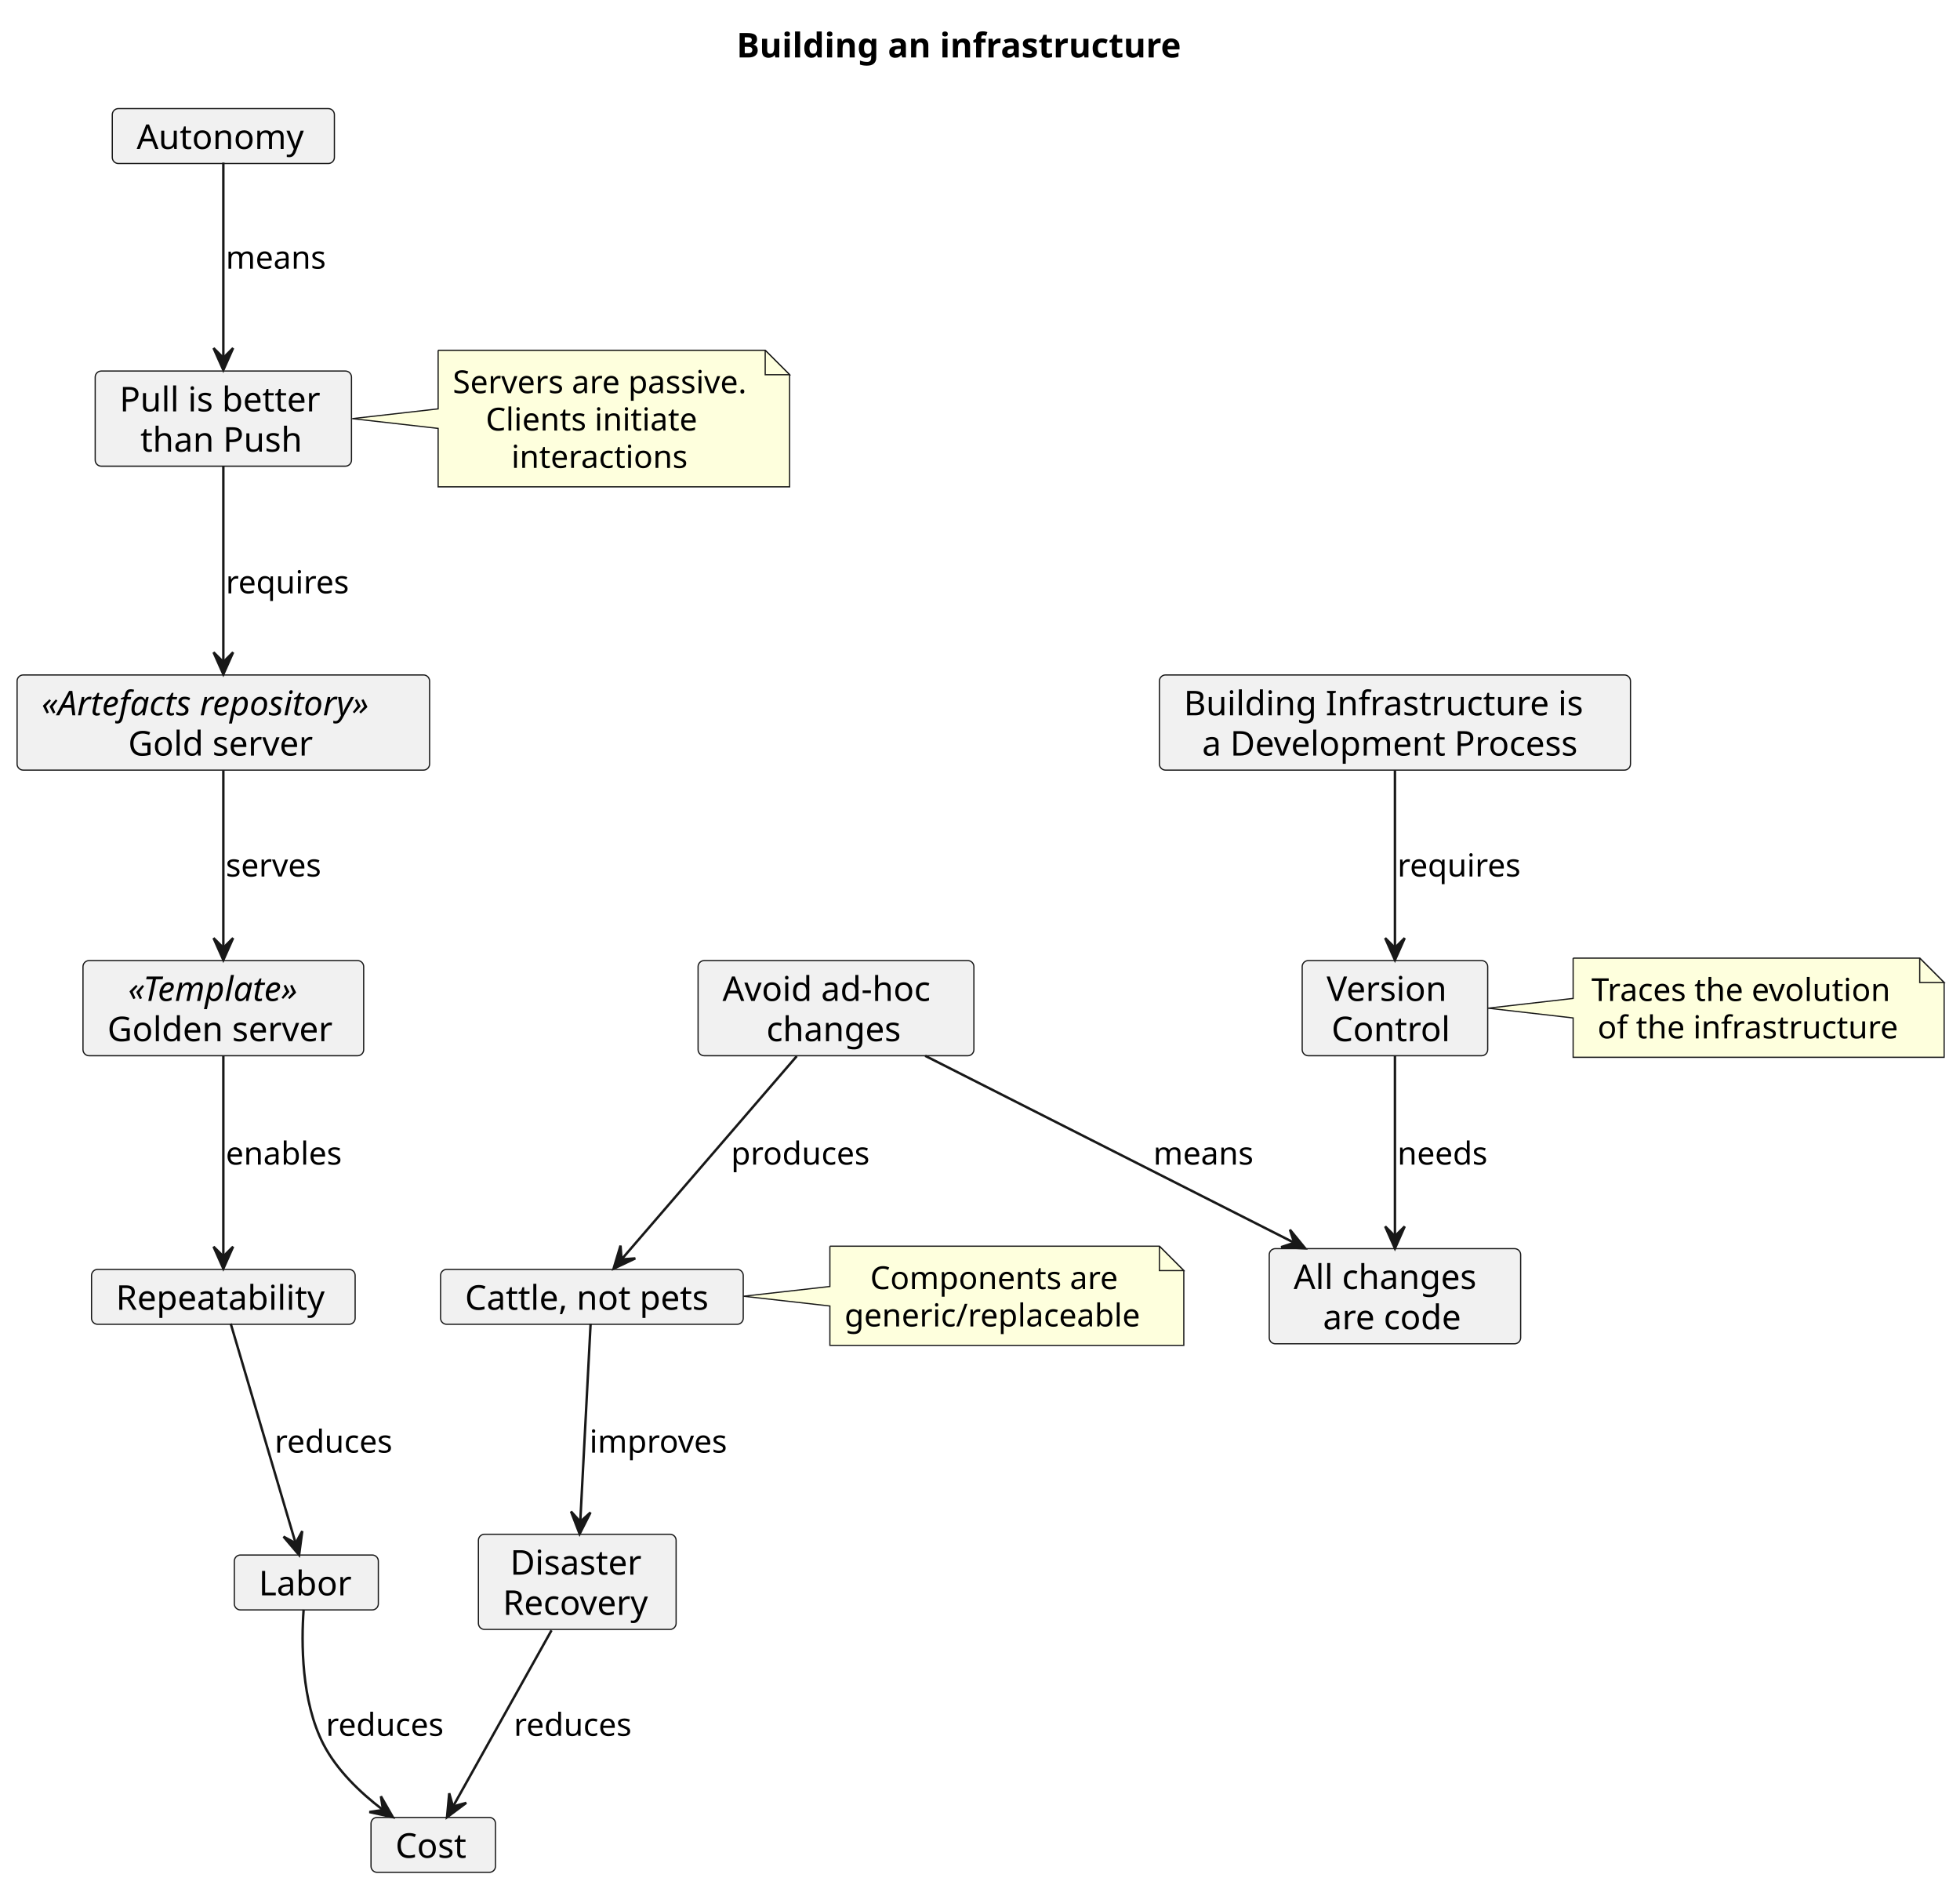
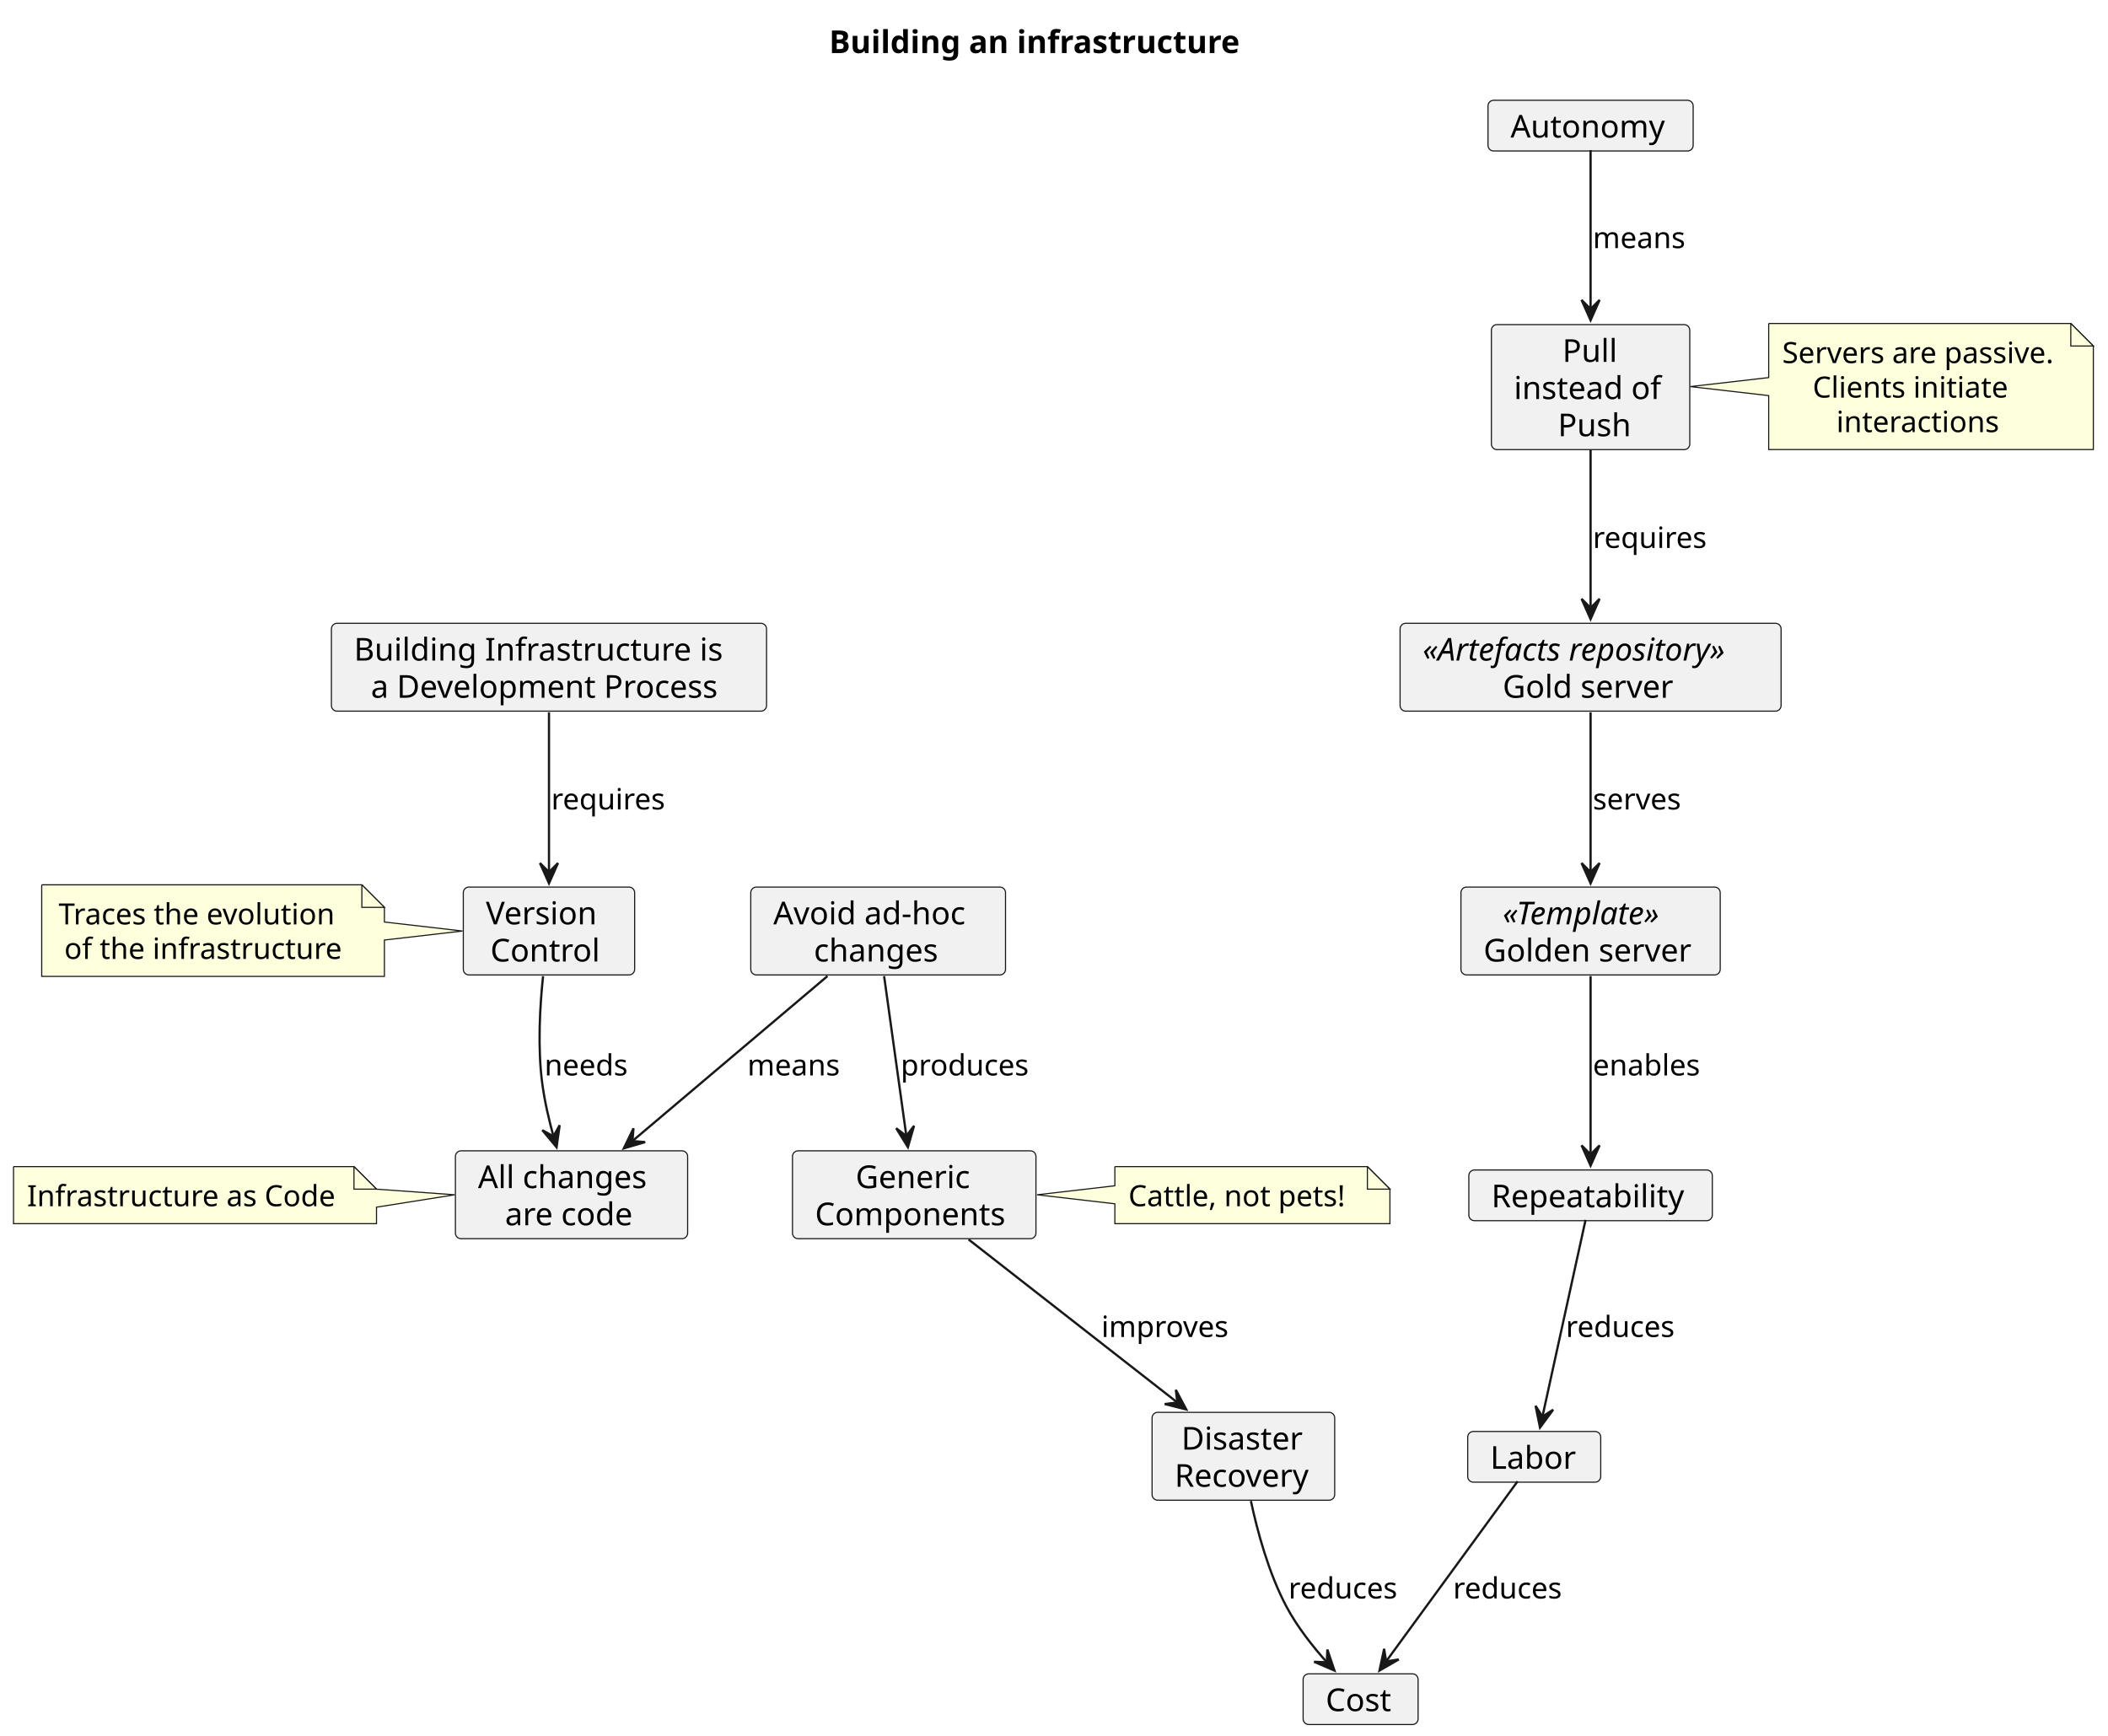
- <svg xmlns="http://www.w3.org/2000/svg" contentStyleType="text/css" height="772px" preserveAspectRatio="none" style="width:803px;height:772px;background:#FFFFFF;" version="1.1" viewBox="0 0 803 772" width="803px" zoomAndPan="magnify">
+ <svg xmlns="http://www.w3.org/2000/svg" contentStyleType="text/css" height="770px" preserveAspectRatio="none" style="width:935px;height:770px;background:#FFFFFF;" version="1.1" viewBox="0 0 935 770" width="935px" zoomAndPan="magnify">
  <defs />
  <g>
-     <rect fill="none" height="26.488" id="_title" style="stroke:none;stroke-width:1.0;" width="196" x="296.75" y="5" />
-     <text fill="#000000" font-family="sans-serif" font-size="14" font-weight="bold" lengthAdjust="spacing" textLength="186" x="301.75" y="23.535">Building an infrastructure</text>
+     <text fill="#000000" font-family="sans-serif" font-size="14" font-weight="bold" lengthAdjust="spacing" textLength="186" x="367.75" y="23.535">Building an infrastructure</text>
    <g id="elem_code">
-       <rect fill="#F1F1F1" height="38.977" rx="2.5" ry="2.5" style="stroke:#181818;stroke-width:0.5;" width="103" x="520" y="511.488" />
-       <text fill="#000000" font-family="sans-serif" font-size="14" lengthAdjust="spacing" textLength="79" x="530" y="528.023">All changes</text>
-       <text fill="#000000" font-family="sans-serif" font-size="14" lengthAdjust="spacing" textLength="59" x="542" y="544.512">are code</text>
+       <rect fill="#F1F1F1" height="38.977" rx="2.5" ry="2.5" style="stroke:#181818;stroke-width:0.5;" width="103" x="202" y="510.488" />
+       <text fill="#000000" font-family="sans-serif" font-size="14" lengthAdjust="spacing" textLength="79" x="212" y="527.023">All changes</text>
+       <text fill="#000000" font-family="sans-serif" font-size="14" lengthAdjust="spacing" textLength="59" x="224" y="543.512">are code</text>
+     </g>
+     <g id="elem_GMN3">
+       <path d="M6,517.488 L6,542.799 A0,0 0 0 0 6,542.799 L167,542.799 A0,0 0 0 0 167,542.799 L167,535.488 L201.7,529.988 L167,527.488 L167,527.488 L157,517.488 L6,517.488 A0,0 0 0 0 6,517.488 " fill="#FEFFDD" style="stroke:#181818;stroke-width:0.5;" />
+       <path d="M157,517.488 L157,527.488 L167,527.488 L157,517.488 " fill="#FEFFDD" style="stroke:#181818;stroke-width:0.5;" />
+       <text fill="#000000" font-family="sans-serif" font-size="13" lengthAdjust="spacing" textLength="140" x="12" y="535.057">Infrastructure as Code</text>
    </g>
    <g id="elem_adhoc">
-       <rect fill="#F1F1F1" height="38.977" rx="2.5" ry="2.5" style="stroke:#181818;stroke-width:0.5;" width="113" x="286" y="393.488" />
-       <text fill="#000000" font-family="sans-serif" font-size="14" lengthAdjust="spacing" textLength="93" x="296" y="410.023">Avoid ad-hoc</text>
-       <text fill="#000000" font-family="sans-serif" font-size="14" lengthAdjust="spacing" textLength="57" x="314" y="426.512">changes</text>
+       <rect fill="#F1F1F1" height="38.977" rx="2.5" ry="2.5" style="stroke:#181818;stroke-width:0.5;" width="113" x="333" y="393.488" />
+       <text fill="#000000" font-family="sans-serif" font-size="14" lengthAdjust="spacing" textLength="93" x="343" y="410.023">Avoid ad-hoc</text>
+       <text fill="#000000" font-family="sans-serif" font-size="14" lengthAdjust="spacing" textLength="57" x="361" y="426.512">changes</text>
    </g>
    <g id="elem_autonomy">
-       <rect fill="#F1F1F1" height="22.488" rx="2.5" ry="2.5" style="stroke:#181818;stroke-width:0.5;" width="91" x="46" y="44.488" />
-       <text fill="#000000" font-family="sans-serif" font-size="14" lengthAdjust="spacing" textLength="71" x="56" y="61.023">Autonomy</text>
+       <rect fill="#F1F1F1" height="22.488" rx="2.5" ry="2.5" style="stroke:#181818;stroke-width:0.5;" width="91" x="660" y="44.488" />
+       <text fill="#000000" font-family="sans-serif" font-size="14" lengthAdjust="spacing" textLength="71" x="670" y="61.023">Autonomy</text>
    </g>
    <g id="elem_dev">
-       <rect fill="#F1F1F1" height="38.977" rx="2.5" ry="2.5" style="stroke:#181818;stroke-width:0.5;" width="193" x="475" y="276.488" />
-       <text fill="#000000" font-family="sans-serif" font-size="14" lengthAdjust="spacing" textLength="169" x="485" y="293.023">Building Infrastructure is</text>
-       <text fill="#000000" font-family="sans-serif" font-size="14" lengthAdjust="spacing" textLength="158" x="492.5" y="309.512">a Development Process</text>
+       <rect fill="#F1F1F1" height="38.977" rx="2.5" ry="2.5" style="stroke:#181818;stroke-width:0.5;" width="193" x="147" y="276.488" />
+       <text fill="#000000" font-family="sans-serif" font-size="14" lengthAdjust="spacing" textLength="169" x="157" y="293.023">Building Infrastructure is</text>
+       <text fill="#000000" font-family="sans-serif" font-size="14" lengthAdjust="spacing" textLength="158" x="164.5" y="309.512">a Development Process</text>
    </g>
-     <g id="elem_cattle">
-       <rect fill="#F1F1F1" height="22.488" rx="2.5" ry="2.5" style="stroke:#181818;stroke-width:0.5;" width="124" x="180.5" y="519.988" />
-       <text fill="#000000" font-family="sans-serif" font-size="14" lengthAdjust="spacing" textLength="104" x="190.5" y="536.523">Cattle, not pets</text>
+     <g id="elem_generic">
+       <rect fill="#F1F1F1" height="38.977" rx="2.5" ry="2.5" style="stroke:#181818;stroke-width:0.5;" width="108" x="351.5" y="510.488" />
+       <text fill="#000000" font-family="sans-serif" font-size="14" lengthAdjust="spacing" textLength="52" x="379.5" y="527.023">Generic</text>
+       <text fill="#000000" font-family="sans-serif" font-size="14" lengthAdjust="spacing" textLength="88" x="361.5" y="543.512">Components</text>
    </g>
-     <g id="elem_GMN313">
-       <path d="M340,510.488 L340,526.988 L304.59,530.988 L340,534.988 L340,551.109 A0,0 0 0 0 340,551.109 L485,551.109 A0,0 0 0 0 485,551.109 L485,520.488 L475,510.488 L340,510.488 A0,0 0 0 0 340,510.488 " fill="#FEFFDD" style="stroke:#181818;stroke-width:0.5;" />
-       <path d="M475,510.488 L475,520.488 L485,520.488 L475,510.488 " fill="#FEFFDD" style="stroke:#181818;stroke-width:0.5;" />
-       <text fill="#000000" font-family="sans-serif" font-size="13" lengthAdjust="spacing" textLength="103" x="356.5" y="528.057">Components are</text>
-       <text fill="#000000" font-family="sans-serif" font-size="13" lengthAdjust="spacing" textLength="124" x="346" y="543.367">generic/replaceable</text>
+     <g id="elem_GMN10">
+       <path d="M494.5,517.488 L494.5,525.988 L459.99,529.988 L494.5,533.988 L494.5,542.799 A0,0 0 0 0 494.5,542.799 L616.5,542.799 A0,0 0 0 0 616.5,542.799 L616.5,527.488 L606.5,517.488 L494.5,517.488 A0,0 0 0 0 494.5,517.488 " fill="#FEFFDD" style="stroke:#181818;stroke-width:0.5;" />
+       <path d="M606.5,517.488 L606.5,527.488 L616.5,527.488 L606.5,517.488 " fill="#FEFFDD" style="stroke:#181818;stroke-width:0.5;" />
+       <text fill="#000000" font-family="sans-serif" font-size="13" lengthAdjust="spacing" textLength="101" x="500.5" y="535.057">Cattle, not pets!</text>
    </g>
    <g id="elem_cost">
-       <rect fill="#F1F1F1" height="22.488" rx="2.5" ry="2.5" style="stroke:#181818;stroke-width:0.5;" width="51" x="152" y="744.488" />
-       <text fill="#000000" font-family="sans-serif" font-size="14" lengthAdjust="spacing" textLength="31" x="162" y="761.023">Cost</text>
+       <rect fill="#F1F1F1" height="22.488" rx="2.5" ry="2.5" style="stroke:#181818;stroke-width:0.5;" width="51" x="578" y="742.488" />
+       <text fill="#000000" font-family="sans-serif" font-size="14" lengthAdjust="spacing" textLength="31" x="588" y="759.023">Cost</text>
    </g>
    <g id="elem_dr">
-       <rect fill="#F1F1F1" height="38.977" rx="2.5" ry="2.5" style="stroke:#181818;stroke-width:0.5;" width="81" x="196" y="628.488" />
-       <text fill="#000000" font-family="sans-serif" font-size="14" lengthAdjust="spacing" textLength="55" x="209" y="645.023">Disaster</text>
-       <text fill="#000000" font-family="sans-serif" font-size="14" lengthAdjust="spacing" textLength="61" x="206" y="661.512">Recovery</text>
+       <rect fill="#F1F1F1" height="38.977" rx="2.5" ry="2.5" style="stroke:#181818;stroke-width:0.5;" width="81" x="511" y="626.488" />
+       <text fill="#000000" font-family="sans-serif" font-size="14" lengthAdjust="spacing" textLength="55" x="524" y="643.023">Disaster</text>
+       <text fill="#000000" font-family="sans-serif" font-size="14" lengthAdjust="spacing" textLength="61" x="521" y="659.512">Recovery</text>
    </g>
    <g id="elem_artefacts">
-       <rect fill="#F1F1F1" height="38.977" rx="2.5" ry="2.5" style="stroke:#181818;stroke-width:0.5;" width="169" x="7" y="276.488" />
-       <text fill="#000000" font-family="sans-serif" font-size="14" font-style="italic" lengthAdjust="spacing" textLength="149" x="17" y="293.023">«Artefacts repository»</text>
-       <text fill="#000000" font-family="sans-serif" font-size="14" lengthAdjust="spacing" textLength="78" x="52.5" y="309.512">Gold server</text>
+       <rect fill="#F1F1F1" height="38.977" rx="2.5" ry="2.5" style="stroke:#181818;stroke-width:0.5;" width="169" x="621" y="276.488" />
+       <text fill="#000000" font-family="sans-serif" font-size="14" font-style="italic" lengthAdjust="spacing" textLength="149" x="631" y="293.023">«Artefacts repository»</text>
+       <text fill="#000000" font-family="sans-serif" font-size="14" lengthAdjust="spacing" textLength="78" x="666.5" y="309.512">Gold server</text>
    </g>
    <g id="elem_golden">
-       <rect fill="#F1F1F1" height="38.977" rx="2.5" ry="2.5" style="stroke:#181818;stroke-width:0.5;" width="115" x="34" y="393.488" />
-       <text fill="#000000" font-family="sans-serif" font-size="14" font-style="italic" lengthAdjust="spacing" textLength="78" x="52.5" y="410.023">«Template»</text>
-       <text fill="#000000" font-family="sans-serif" font-size="14" lengthAdjust="spacing" textLength="95" x="44" y="426.512">Golden server</text>
+       <rect fill="#F1F1F1" height="38.977" rx="2.5" ry="2.5" style="stroke:#181818;stroke-width:0.5;" width="115" x="648" y="393.488" />
+       <text fill="#000000" font-family="sans-serif" font-size="14" font-style="italic" lengthAdjust="spacing" textLength="78" x="666.5" y="410.023">«Template»</text>
+       <text fill="#000000" font-family="sans-serif" font-size="14" lengthAdjust="spacing" textLength="95" x="658" y="426.512">Golden server</text>
    </g>
    <g id="elem_labor">
-       <rect fill="#F1F1F1" height="22.488" rx="2.5" ry="2.5" style="stroke:#181818;stroke-width:0.5;" width="59" x="96" y="636.988" />
-       <text fill="#000000" font-family="sans-serif" font-size="14" lengthAdjust="spacing" textLength="39" x="106" y="653.523">Labor</text>
+       <rect fill="#F1F1F1" height="22.488" rx="2.5" ry="2.5" style="stroke:#181818;stroke-width:0.5;" width="59" x="651" y="634.988" />
+       <text fill="#000000" font-family="sans-serif" font-size="14" lengthAdjust="spacing" textLength="39" x="661" y="651.523">Labor</text>
    </g>
    <g id="elem_pull">
-       <rect fill="#F1F1F1" height="38.977" rx="2.5" ry="2.5" style="stroke:#181818;stroke-width:0.5;" width="105" x="39" y="151.988" />
-       <text fill="#000000" font-family="sans-serif" font-size="14" lengthAdjust="spacing" textLength="85" x="49" y="168.523">Pull is better</text>
-       <text fill="#000000" font-family="sans-serif" font-size="14" lengthAdjust="spacing" textLength="68" x="57.5" y="185.012">than Push</text>
+       <rect fill="#F1F1F1" height="55.465" rx="2.5" ry="2.5" style="stroke:#181818;stroke-width:0.5;" width="88" x="661.5" y="143.988" />
+       <text fill="#000000" font-family="sans-serif" font-size="14" lengthAdjust="spacing" textLength="25" x="693" y="160.523">Pull</text>
+       <text fill="#000000" font-family="sans-serif" font-size="14" lengthAdjust="spacing" textLength="68" x="671.5" y="177.012">instead of</text>
+       <text fill="#000000" font-family="sans-serif" font-size="14" lengthAdjust="spacing" textLength="33" x="691" y="193.5">Push</text>
    </g>
-     <g id="elem_GMN322">
-       <path d="M179.5,143.488 L179.5,167.488 L144.31,171.488 L179.5,175.488 L179.5,199.42 A0,0 0 0 0 179.5,199.42 L323.5,199.42 A0,0 0 0 0 323.5,199.42 L323.5,153.488 L313.5,143.488 L179.5,143.488 A0,0 0 0 0 179.5,143.488 " fill="#FEFFDD" style="stroke:#181818;stroke-width:0.5;" />
-       <path d="M313.5,143.488 L313.5,153.488 L323.5,153.488 L313.5,143.488 " fill="#FEFFDD" style="stroke:#181818;stroke-width:0.5;" />
-       <text fill="#000000" font-family="sans-serif" font-size="13" lengthAdjust="spacing" textLength="123" x="185.5" y="161.057">Servers are passive.</text>
-       <text fill="#000000" font-family="sans-serif" font-size="13" lengthAdjust="spacing" textLength="92" x="199" y="176.367">Clients initiate</text>
-       <text fill="#000000" font-family="sans-serif" font-size="13" lengthAdjust="spacing" textLength="75" x="209.5" y="191.678">interactions</text>
+     <g id="elem_GMN19">
+       <path d="M784.5,143.488 L784.5,167.488 L749.74,171.488 L784.5,175.488 L784.5,199.42 A0,0 0 0 0 784.5,199.42 L928.5,199.42 A0,0 0 0 0 928.5,199.42 L928.5,153.488 L918.5,143.488 L784.5,143.488 A0,0 0 0 0 784.5,143.488 " fill="#FEFFDD" style="stroke:#181818;stroke-width:0.5;" />
+       <path d="M918.5,143.488 L918.5,153.488 L928.5,153.488 L918.5,143.488 " fill="#FEFFDD" style="stroke:#181818;stroke-width:0.5;" />
+       <text fill="#000000" font-family="sans-serif" font-size="13" lengthAdjust="spacing" textLength="123" x="790.5" y="161.057">Servers are passive.</text>
+       <text fill="#000000" font-family="sans-serif" font-size="13" lengthAdjust="spacing" textLength="92" x="804" y="176.367">Clients initiate</text>
+       <text fill="#000000" font-family="sans-serif" font-size="13" lengthAdjust="spacing" textLength="75" x="814.5" y="191.678">interactions</text>
    </g>
    <g id="elem_repeat">
-       <rect fill="#F1F1F1" height="22.488" rx="2.5" ry="2.5" style="stroke:#181818;stroke-width:0.5;" width="108" x="37.5" y="519.988" />
-       <text fill="#000000" font-family="sans-serif" font-size="14" lengthAdjust="spacing" textLength="88" x="47.5" y="536.523">Repeatability</text>
+       <rect fill="#F1F1F1" height="22.488" rx="2.5" ry="2.5" style="stroke:#181818;stroke-width:0.5;" width="108" x="651.5" y="518.988" />
+       <text fill="#000000" font-family="sans-serif" font-size="14" lengthAdjust="spacing" textLength="88" x="661.5" y="535.523">Repeatability</text>
    </g>
    <g id="elem_vc">
-       <rect fill="#F1F1F1" height="38.977" rx="2.5" ry="2.5" style="stroke:#181818;stroke-width:0.5;" width="76" x="533.5" y="393.488" />
-       <text fill="#000000" font-family="sans-serif" font-size="14" lengthAdjust="spacing" textLength="52" x="543.5" y="410.023">Version</text>
-       <text fill="#000000" font-family="sans-serif" font-size="14" lengthAdjust="spacing" textLength="52" x="545.5" y="426.512">Control</text>
+       <rect fill="#F1F1F1" height="38.977" rx="2.5" ry="2.5" style="stroke:#181818;stroke-width:0.5;" width="76" x="205.5" y="393.488" />
+       <text fill="#000000" font-family="sans-serif" font-size="14" lengthAdjust="spacing" textLength="52" x="215.5" y="410.023">Version</text>
+       <text fill="#000000" font-family="sans-serif" font-size="14" lengthAdjust="spacing" textLength="52" x="217.5" y="426.512">Control</text>
    </g>
-     <g id="elem_GMN327">
-       <path d="M644.5,392.488 L644.5,408.988 L609.62,412.988 L644.5,416.988 L644.5,433.109 A0,0 0 0 0 644.5,433.109 L796.5,433.109 A0,0 0 0 0 796.5,433.109 L796.5,402.488 L786.5,392.488 L644.5,392.488 A0,0 0 0 0 644.5,392.488 " fill="#FEFFDD" style="stroke:#181818;stroke-width:0.5;" />
-       <path d="M786.5,392.488 L786.5,402.488 L796.5,402.488 L786.5,392.488 " fill="#FEFFDD" style="stroke:#181818;stroke-width:0.5;" />
-       <text fill="#000000" font-family="sans-serif" font-size="13" lengthAdjust="spacing" textLength="128" x="652" y="410.057">Traces the evolution</text>
-       <text fill="#000000" font-family="sans-serif" font-size="13" lengthAdjust="spacing" textLength="127" x="654.5" y="425.367">of the infrastructure</text>
+     <g id="elem_GMN24">
+       <path d="M18.5,392.488 L18.5,433.109 A0,0 0 0 0 18.5,433.109 L170.5,433.109 A0,0 0 0 0 170.5,433.109 L170.5,416.988 L205.13,412.988 L170.5,408.988 L170.5,402.488 L160.5,392.488 L18.5,392.488 A0,0 0 0 0 18.5,392.488 " fill="#FEFFDD" style="stroke:#181818;stroke-width:0.5;" />
+       <path d="M160.5,392.488 L160.5,402.488 L170.5,402.488 L160.5,392.488 " fill="#FEFFDD" style="stroke:#181818;stroke-width:0.5;" />
+       <text fill="#000000" font-family="sans-serif" font-size="13" lengthAdjust="spacing" textLength="128" x="26" y="410.057">Traces the evolution</text>
+       <text fill="#000000" font-family="sans-serif" font-size="13" lengthAdjust="spacing" textLength="127" x="28.5" y="425.367">of the infrastructure</text>
    </g>
    <g id="link_artefacts_golden">
-       <path d="M91.5,315.718 C91.5,335.438 91.5,366.528 91.5,388.018 " fill="none" id="artefacts-to-golden" style="stroke:#181818;stroke-width:1.0;" />
-       <polygon fill="#181818" points="91.5,393.268,95.5,384.268,91.5,388.268,87.5,384.268,91.5,393.268" style="stroke:#181818;stroke-width:1.0;" />
-       <text fill="#000000" font-family="sans-serif" font-size="13" lengthAdjust="spacing" textLength="40" x="92.5" y="359.057">serves</text>
+       <path d="M705.5,315.978 C705.5,335.408 705.5,365.678 705.5,387.038 " fill="none" id="artefacts-to-golden" style="stroke:#181818;stroke-width:1.0;" />
+       <polygon fill="#181818" points="705.5,391.838,709.5,382.838,705.5,386.838,701.5,382.838,705.5,391.838" style="stroke:#181818;stroke-width:1.0;" />
+       <text fill="#000000" font-family="sans-serif" font-size="13" lengthAdjust="spacing" textLength="40" x="706.5" y="359.057">serves</text>
    </g>
-     <g id="link_adhoc_cattle">
-       <path d="M326.43,432.628 C306.45,455.798 272.79,494.858 254.76,515.758 " fill="none" id="adhoc-to-cattle" style="stroke:#181818;stroke-width:1.0;" />
-       <polygon fill="#181818" points="251.38,519.688,260.283,515.477,254.642,515.899,254.22,510.258,251.38,519.688" style="stroke:#181818;stroke-width:1.0;" />
-       <text fill="#000000" font-family="sans-serif" font-size="13" lengthAdjust="spacing" textLength="58" x="299.5" y="477.057">produces</text>
+     <g id="link_adhoc_generic">
+       <path d="M392.14,432.978 C394.84,452.408 399.06,482.678 402.03,504.038 " fill="none" id="adhoc-to-generic" style="stroke:#181818;stroke-width:1.0;" />
+       <polygon fill="#181818" points="402.7,508.848,405.425,499.384,402.013,503.896,397.501,500.483,402.7,508.848" style="stroke:#181818;stroke-width:1.0;" />
+       <text fill="#000000" font-family="sans-serif" font-size="13" lengthAdjust="spacing" textLength="58" x="399.5" y="477.057">produces</text>
    </g>
    <g id="link_adhoc_code">
-       <path d="M379.04,432.498 C420.22,453.358 487.02,487.198 530.1,509.018 " fill="none" id="adhoc-to-code" style="stroke:#181818;stroke-width:1.0;" />
-       <polygon fill="#181818" points="534.71,511.358,528.478,503.732,530.246,509.105,524.873,510.873,534.71,511.358" style="stroke:#181818;stroke-width:1.0;" />
-       <text fill="#000000" font-family="sans-serif" font-size="13" lengthAdjust="spacing" textLength="41" x="472.5" y="477.057">means</text>
+       <path d="M367.04,432.978 C343.28,453.078 305.78,484.788 280.44,506.208 " fill="none" id="adhoc-to-code" style="stroke:#181818;stroke-width:1.0;" />
+       <polygon fill="#181818" points="276.7,509.378,286.154,506.617,280.516,506.148,280.985,500.51,276.7,509.378" style="stroke:#181818;stroke-width:1.0;" />
+       <text fill="#000000" font-family="sans-serif" font-size="13" lengthAdjust="spacing" textLength="41" x="331.5" y="477.057">means</text>
    </g>
-     <g id="link_cattle_dr">
-       <path d="M241.97,542.198 C241.03,560.258 239.04,598.308 237.74,623.238 " fill="none" id="cattle-to-dr" style="stroke:#181818;stroke-width:1.0;" />
-       <polygon fill="#181818" points="237.47,628.348,241.928,619.566,237.727,623.355,233.939,619.154,237.47,628.348" style="stroke:#181818;stroke-width:1.0;" />
-       <text fill="#000000" font-family="sans-serif" font-size="13" lengthAdjust="spacing" textLength="58" x="241.5" y="595.057">improves</text>
+     <g id="link_generic_dr">
+       <path d="M429.61,549.808 C455.08,569.698 495.23,601.058 522.43,622.288 " fill="none" id="generic-to-dr" style="stroke:#181818;stroke-width:1.0;" />
+       <polygon fill="#181818" points="526.16,625.208,521.538,616.511,522.222,622.127,516.607,622.812,526.16,625.208" style="stroke:#181818;stroke-width:1.0;" />
+       <text fill="#000000" font-family="sans-serif" font-size="13" lengthAdjust="spacing" textLength="58" x="488.5" y="593.057">improves</text>
    </g>
    <g id="link_dr_cost">
-       <path d="M225.95,667.848 C214.4,688.498 196.13,721.178 185.64,739.938 " fill="none" id="dr-to-cost" style="stroke:#181818;stroke-width:1.0;" />
-       <polygon fill="#181818" points="183.14,744.398,191.03,738.504,185.585,740.037,184.052,734.592,183.14,744.398" style="stroke:#181818;stroke-width:1.0;" />
-       <text fill="#000000" font-family="sans-serif" font-size="13" lengthAdjust="spacing" textLength="49" x="210.5" y="711.057">reduces</text>
+       <path d="M554.84,665.828 C557.73,679.358 562.7,697.728 570.5,712.488 C575.28,721.538 582.33,730.448 588.69,737.548 " fill="none" id="dr-to-cost" style="stroke:#181818;stroke-width:1.0;" />
+       <polygon fill="#181818" points="591.91,741.048,588.749,731.72,588.52,737.373,582.868,737.144,591.91,741.048" style="stroke:#181818;stroke-width:1.0;" />
+       <text fill="#000000" font-family="sans-serif" font-size="13" lengthAdjust="spacing" textLength="49" x="571.5" y="709.057">reduces</text>
    </g>
    <g id="link_dev_vc">
-       <path d="M571.5,315.718 C571.5,335.438 571.5,366.528 571.5,388.018 " fill="none" id="dev-to-vc" style="stroke:#181818;stroke-width:1.0;" />
-       <polygon fill="#181818" points="571.5,393.268,575.5,384.268,571.5,388.268,567.5,384.268,571.5,393.268" style="stroke:#181818;stroke-width:1.0;" />
-       <text fill="#000000" font-family="sans-serif" font-size="13" lengthAdjust="spacing" textLength="51" x="572.5" y="359.057">requires</text>
+       <path d="M243.5,315.978 C243.5,335.408 243.5,365.678 243.5,387.038 " fill="none" id="dev-to-vc" style="stroke:#181818;stroke-width:1.0;" />
+       <polygon fill="#181818" points="243.5,391.838,247.5,382.838,243.5,386.838,239.5,382.838,243.5,391.838" style="stroke:#181818;stroke-width:1.0;" />
+       <text fill="#000000" font-family="sans-serif" font-size="13" lengthAdjust="spacing" textLength="51" x="244.5" y="359.057">requires</text>
    </g>
    <g id="link_golden_repeat">
-       <path d="M91.5,432.628 C91.5,455.318 91.5,493.238 91.5,514.428 " fill="none" id="golden-to-repeat" style="stroke:#181818;stroke-width:1.0;" />
-       <polygon fill="#181818" points="91.5,519.688,95.5,510.688,91.5,514.688,87.5,510.688,91.5,519.688" style="stroke:#181818;stroke-width:1.0;" />
-       <text fill="#000000" font-family="sans-serif" font-size="13" lengthAdjust="spacing" textLength="48" x="92.5" y="477.057">enables</text>
+       <path d="M705.5,432.978 C705.5,455.088 705.5,491.238 705.5,512.308 " fill="none" id="golden-to-repeat" style="stroke:#181818;stroke-width:1.0;" />
+       <polygon fill="#181818" points="705.5,517.068,709.5,508.068,705.5,512.068,701.5,508.068,705.5,517.068" style="stroke:#181818;stroke-width:1.0;" />
+       <text fill="#000000" font-family="sans-serif" font-size="13" lengthAdjust="spacing" textLength="48" x="706.5" y="477.057">enables</text>
    </g>
    <g id="link_labor_cost">
-       <path d="M124.39,659.398 C123.43,672.898 123.39,696.798 132.5,714.488 C138.01,725.188 147.67,734.358 156.63,741.208 " fill="none" id="labor-to-cost" style="stroke:#181818;stroke-width:1.0;" />
-       <polygon fill="#181818" points="160.95,744.378,156.062,735.828,156.919,741.42,151.328,742.277,160.95,744.378" style="stroke:#181818;stroke-width:1.0;" />
-       <text fill="#000000" font-family="sans-serif" font-size="13" lengthAdjust="spacing" textLength="49" x="133.5" y="711.057">reduces</text>
+       <path d="M673.12,657.108 C659.58,675.648 630.73,715.178 614.74,737.078 " fill="none" id="labor-to-cost" style="stroke:#181818;stroke-width:1.0;" />
+       <polygon fill="#181818" points="611.87,741.028,620.401,736.106,614.813,736.986,613.933,731.398,611.87,741.028" style="stroke:#181818;stroke-width:1.0;" />
+       <text fill="#000000" font-family="sans-serif" font-size="13" lengthAdjust="spacing" textLength="49" x="644.5" y="709.057">reduces</text>
    </g>
    <g id="link_autonomy_pull">
-       <path d="M91.5,66.608 C91.5,84.408 91.5,121.798 91.5,146.528 " fill="none" id="autonomy-to-pull" style="stroke:#181818;stroke-width:1.0;" />
-       <polygon fill="#181818" points="91.5,151.598,95.5,142.598,91.5,146.598,87.5,142.598,91.5,151.598" style="stroke:#181818;stroke-width:1.0;" />
-       <text fill="#000000" font-family="sans-serif" font-size="13" lengthAdjust="spacing" textLength="41" x="92.5" y="110.057">means</text>
+       <path d="M705.5,66.608 C705.5,82.308 705.5,113.258 705.5,137.308 " fill="none" id="autonomy-to-pull" style="stroke:#181818;stroke-width:1.0;" />
+       <polygon fill="#181818" points="705.5,142.058,709.5,133.058,705.5,137.058,701.5,133.058,705.5,142.058" style="stroke:#181818;stroke-width:1.0;" />
+       <text fill="#000000" font-family="sans-serif" font-size="13" lengthAdjust="spacing" textLength="41" x="706.5" y="110.057">means</text>
    </g>
    <g id="link_pull_artefacts">
-       <path d="M91.5,191.098 C91.5,212.498 91.5,247.698 91.5,271.108 " fill="none" id="pull-to-artefacts" style="stroke:#181818;stroke-width:1.0;" />
-       <polygon fill="#181818" points="91.5,276.208,95.5,267.208,91.5,271.208,87.5,267.208,91.5,276.208" style="stroke:#181818;stroke-width:1.0;" />
-       <text fill="#000000" font-family="sans-serif" font-size="13" lengthAdjust="spacing" textLength="51" x="92.5" y="243.057">requires</text>
+       <path d="M705.5,199.368 C705.5,220.348 705.5,249.258 705.5,269.788 " fill="none" id="pull-to-artefacts" style="stroke:#181818;stroke-width:1.0;" />
+       <polygon fill="#181818" points="705.5,274.628,709.5,265.628,705.5,269.628,701.5,265.628,705.5,274.628" style="stroke:#181818;stroke-width:1.0;" />
+       <text fill="#000000" font-family="sans-serif" font-size="13" lengthAdjust="spacing" textLength="51" x="706.5" y="243.057">requires</text>
    </g>
    <g id="link_repeat_labor">
-       <path d="M94.52,542.198 C100.53,562.538 114.03,608.208 121.06,631.978 " fill="none" id="repeat-to-labor" style="stroke:#181818;stroke-width:1.0;" />
-       <polygon fill="#181818" points="122.54,636.968,123.833,627.205,121.127,632.172,116.159,629.466,122.54,636.968" style="stroke:#181818;stroke-width:1.0;" />
-       <text fill="#000000" font-family="sans-serif" font-size="13" lengthAdjust="spacing" textLength="49" x="112.5" y="595.057">reduces</text>
+       <path d="M703.28,541.108 C698.96,560.828 689.36,604.588 684.11,628.538 " fill="none" id="repeat-to-labor" style="stroke:#181818;stroke-width:1.0;" />
+       <polygon fill="#181818" points="683.07,633.248,688.91,625.318,684.144,628.365,681.097,623.599,683.07,633.248" style="stroke:#181818;stroke-width:1.0;" />
+       <text fill="#000000" font-family="sans-serif" font-size="13" lengthAdjust="spacing" textLength="49" x="694.5" y="593.057">reduces</text>
    </g>
    <g id="link_vc_code">
-       <path d="M571.5,432.628 C571.5,452.668 571.5,484.578 571.5,506.368 " fill="none" id="vc-to-code" style="stroke:#181818;stroke-width:1.0;" />
-       <polygon fill="#181818" points="571.5,511.398,575.5,502.398,571.5,506.398,567.5,502.398,571.5,511.398" style="stroke:#181818;stroke-width:1.0;" />
-       <text fill="#000000" font-family="sans-serif" font-size="13" lengthAdjust="spacing" textLength="37" x="572.5" y="477.057">needs</text>
+       <path d="M240.88,432.978 C239.47,446.328 238.4,464.558 240.5,480.488 C241.53,488.318 243.46,496.688 245.53,504.228 " fill="none" id="vc-to-code" style="stroke:#181818;stroke-width:1.0;" />
+       <polygon fill="#181818" points="246.86,508.878,248.234,499.126,245.486,504.071,240.541,501.324,246.86,508.878" style="stroke:#181818;stroke-width:1.0;" />
+       <text fill="#000000" font-family="sans-serif" font-size="13" lengthAdjust="spacing" textLength="37" x="241.5" y="477.057">needs</text>
    </g>
  </g>
</svg>
